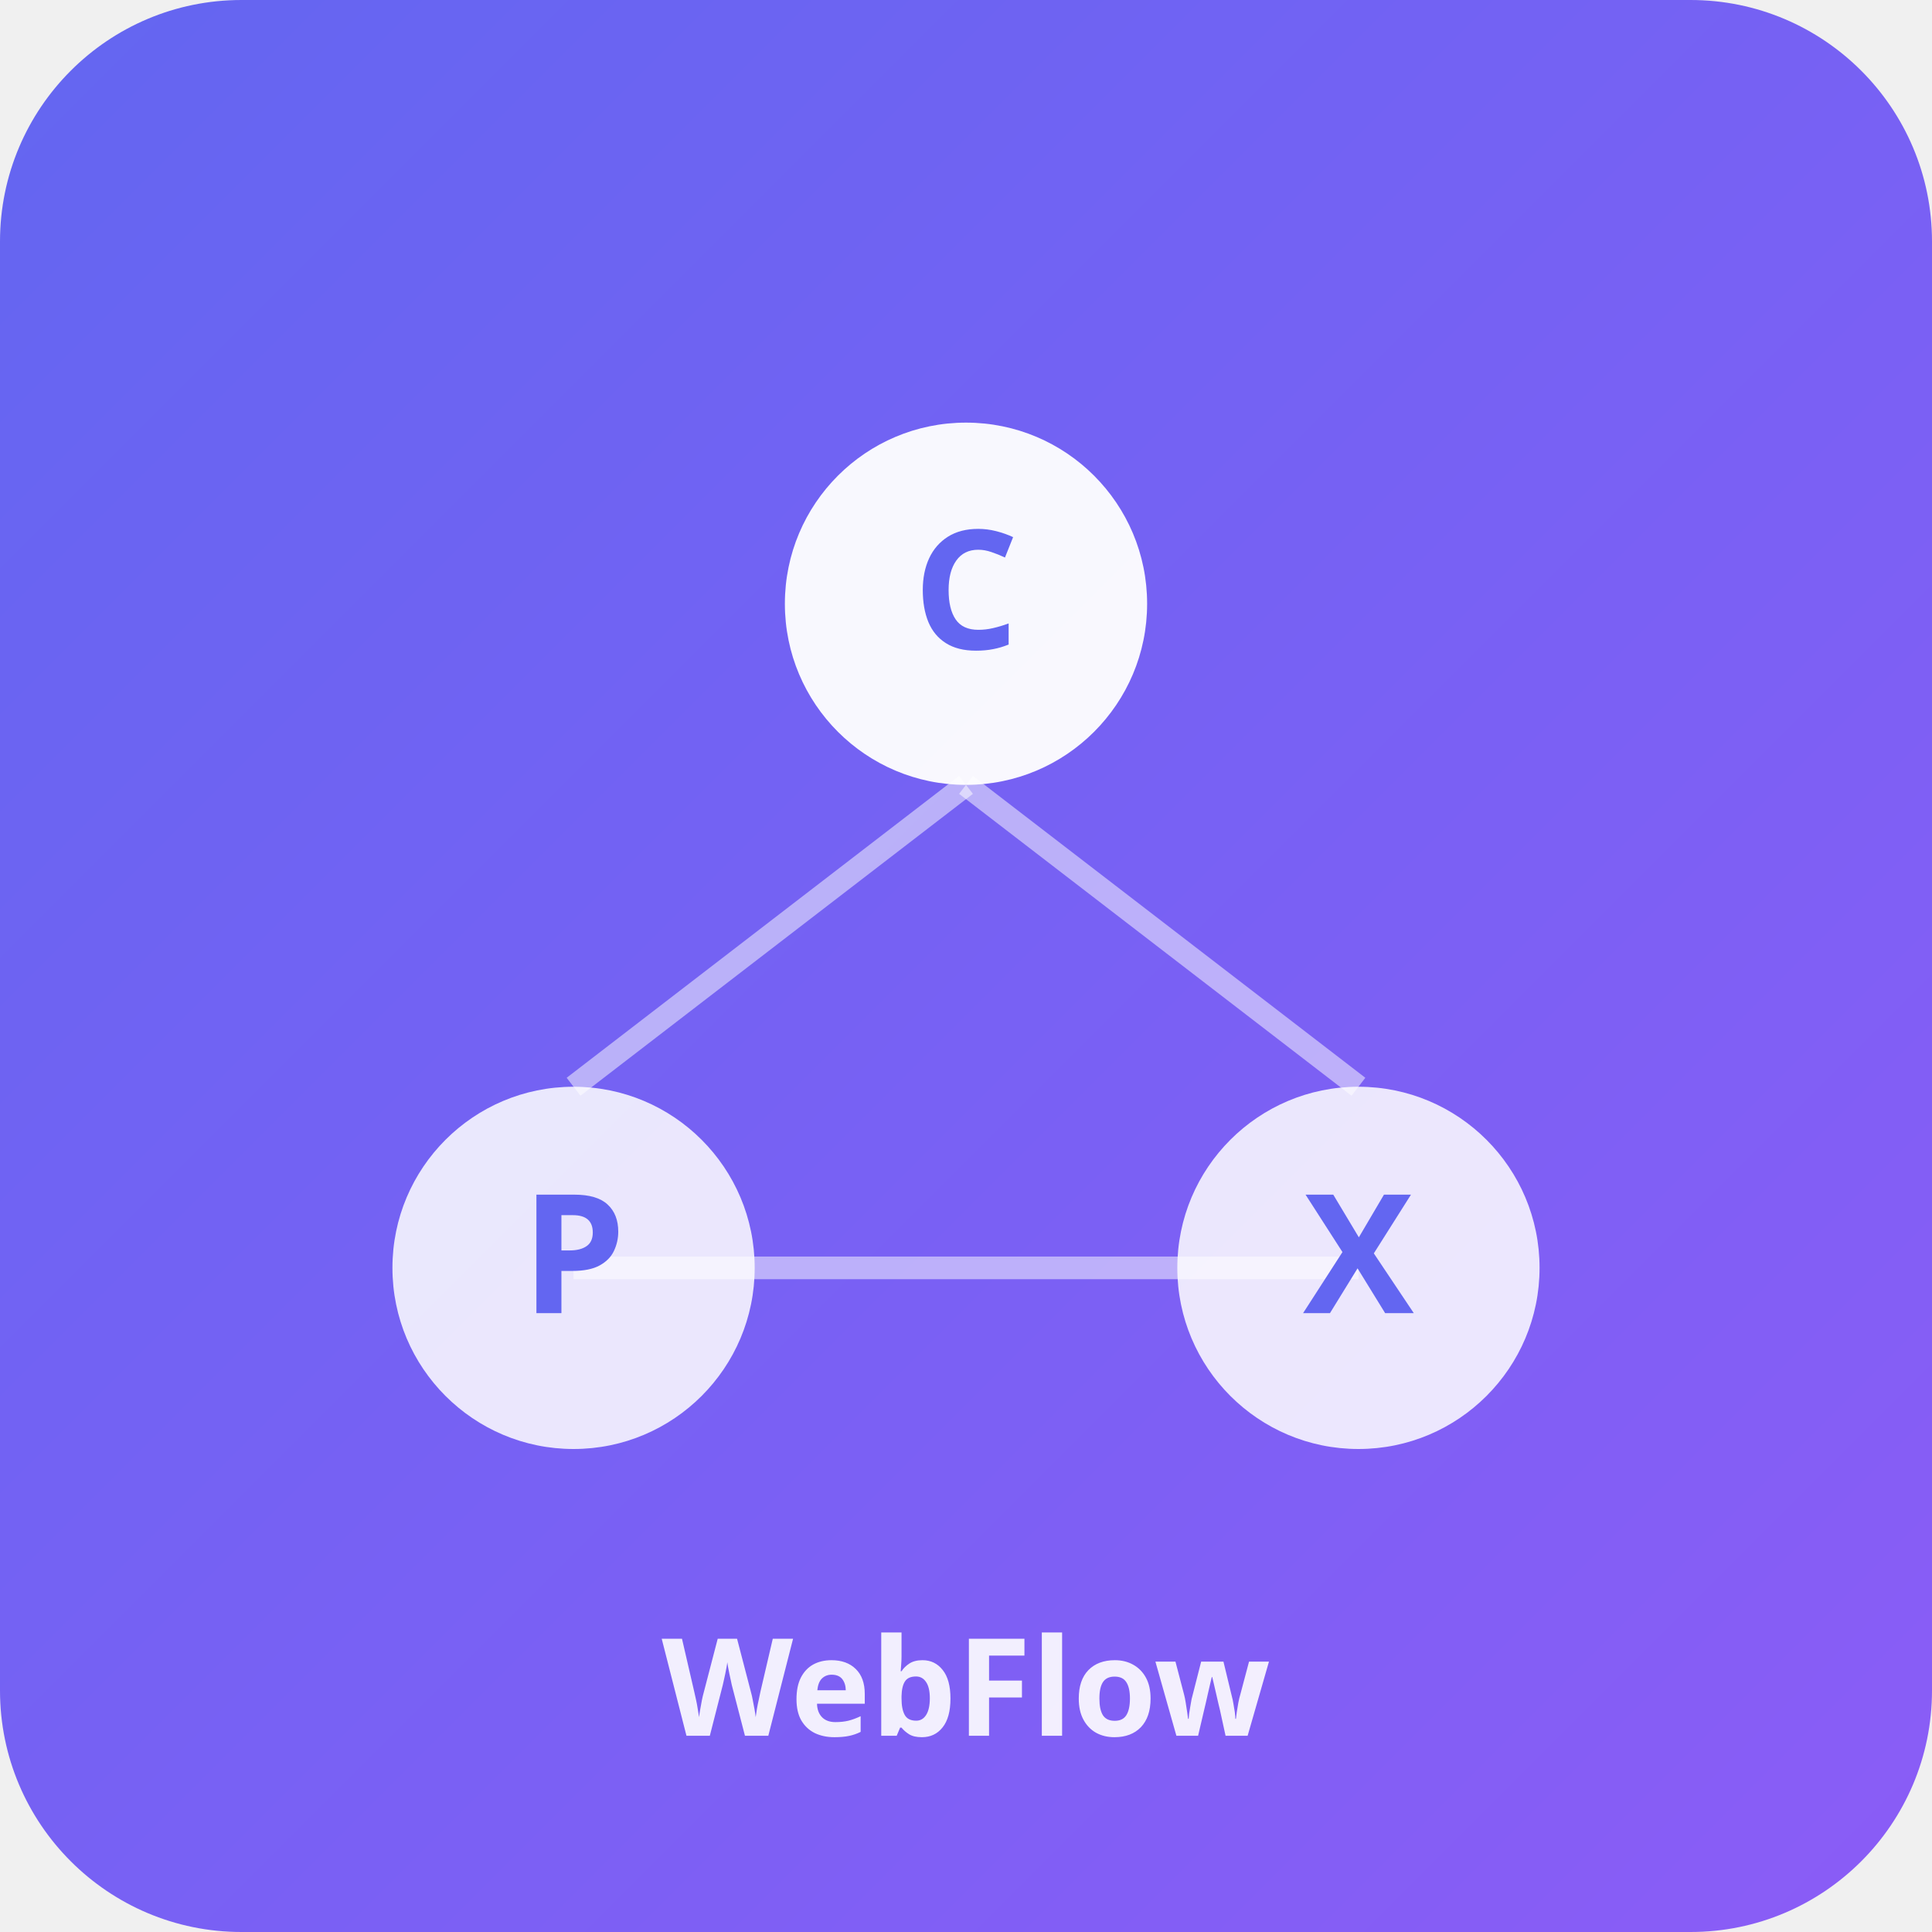
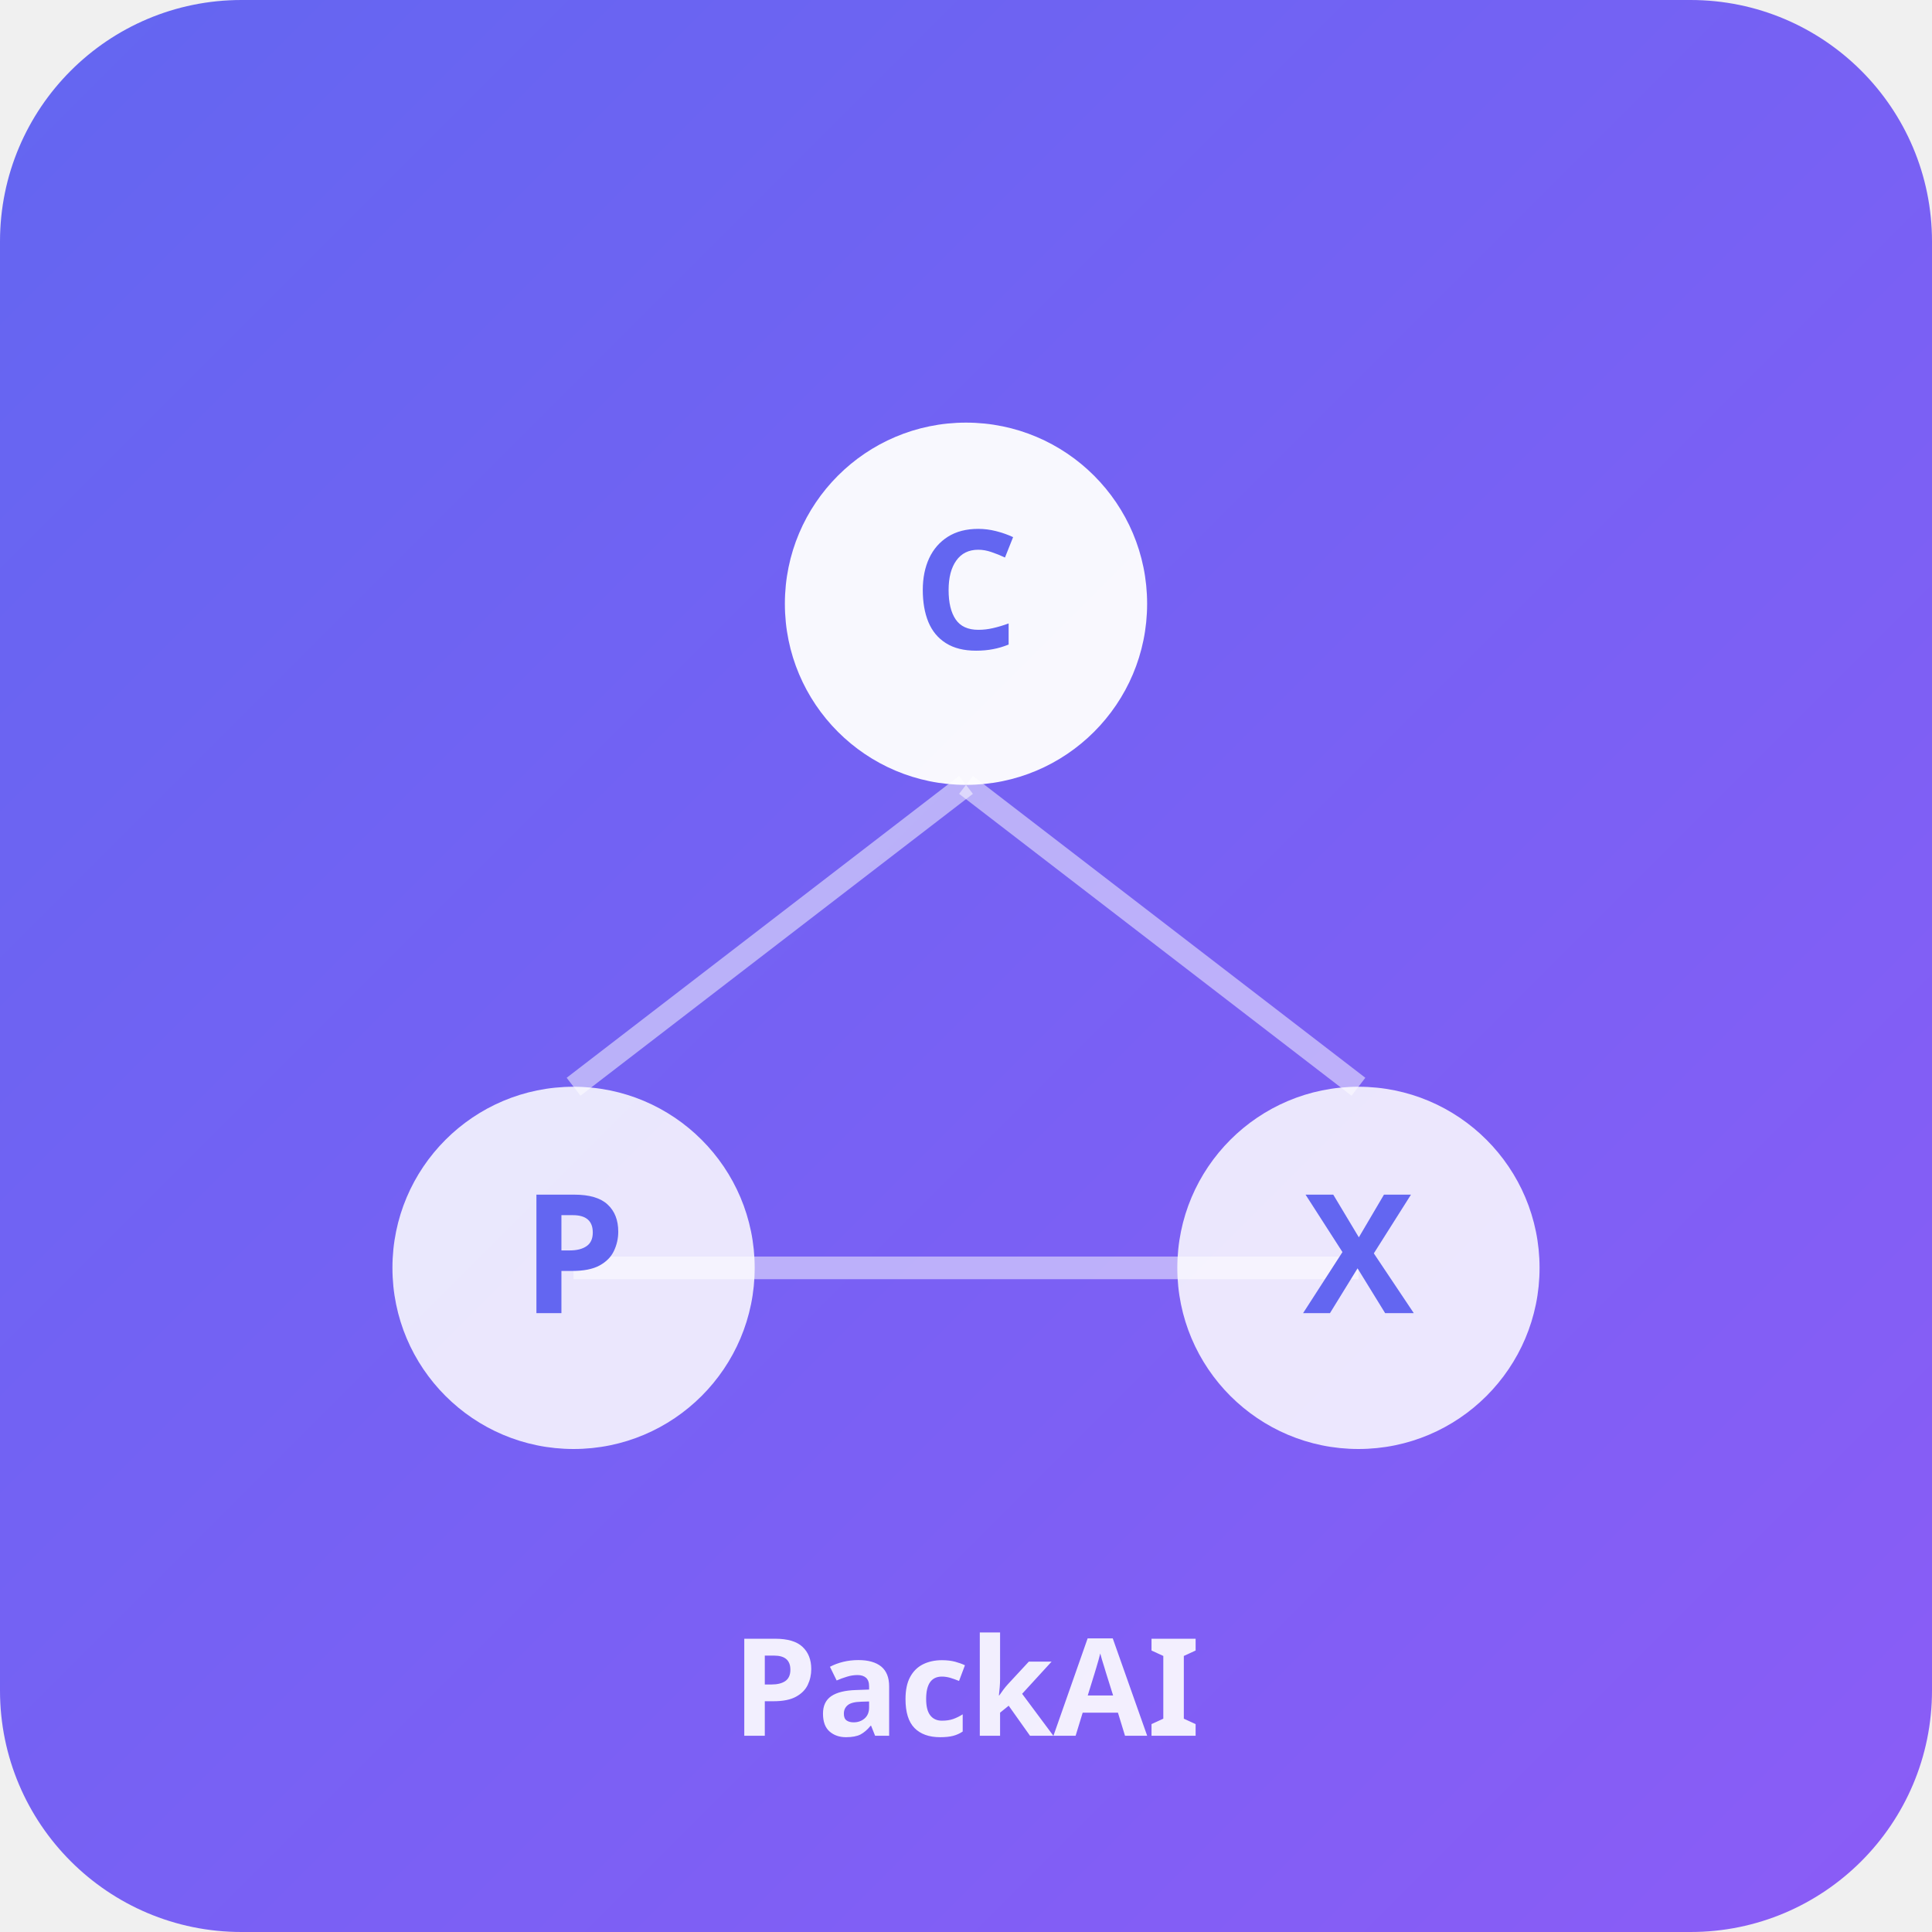
<svg xmlns="http://www.w3.org/2000/svg" viewBox="0 0 256 256" width="256" height="256">
  <defs>
    <linearGradient id="bg" x1="0%" y1="0%" x2="100%" y2="100%">
      <stop offset="0%" style="stop-color:#6366f1" />
      <stop offset="100%" style="stop-color:#8b5cf6" />
    </linearGradient>
  </defs>
  <rect width="256" height="256" rx="32" fill="url(#bg)" />
  <circle cx="128" cy="80" r="24" fill="#fff" opacity="0.95" />
  <circle cx="76" cy="168" r="24" fill="#fff" opacity="0.85" />
  <circle cx="180" cy="168" r="24" fill="#fff" opacity="0.85" />
  <line x1="128" y1="104" x2="76" y2="144" stroke="#fff" stroke-width="3" opacity="0.5" />
  <line x1="128" y1="104" x2="180" y2="144" stroke="#fff" stroke-width="3" opacity="0.5" />
  <line x1="76" y1="168" x2="180" y2="168" stroke="#fff" stroke-width="3" opacity="0.5" />
  <text x="128" y="86" text-anchor="middle" fill="#6366f1" font-family="system-ui" font-weight="700" font-size="22">C</text>
  <text x="76" y="174" text-anchor="middle" fill="#6366f1" font-family="system-ui" font-weight="700" font-size="22">P</text>
  <text x="180" y="174" text-anchor="middle" fill="#6366f1" font-family="system-ui" font-weight="700" font-size="22">X</text>
-   <text x="128" y="230" text-anchor="middle" fill="#fff" font-family="system-ui" font-weight="600" font-size="18" opacity="0.9">WebFlow</text>
+   <text x="128" y="230" text-anchor="middle" fill="#fff" font-family="system-ui" font-weight="600" font-size="18" opacity="0.9">PackAI</text>
</svg>
